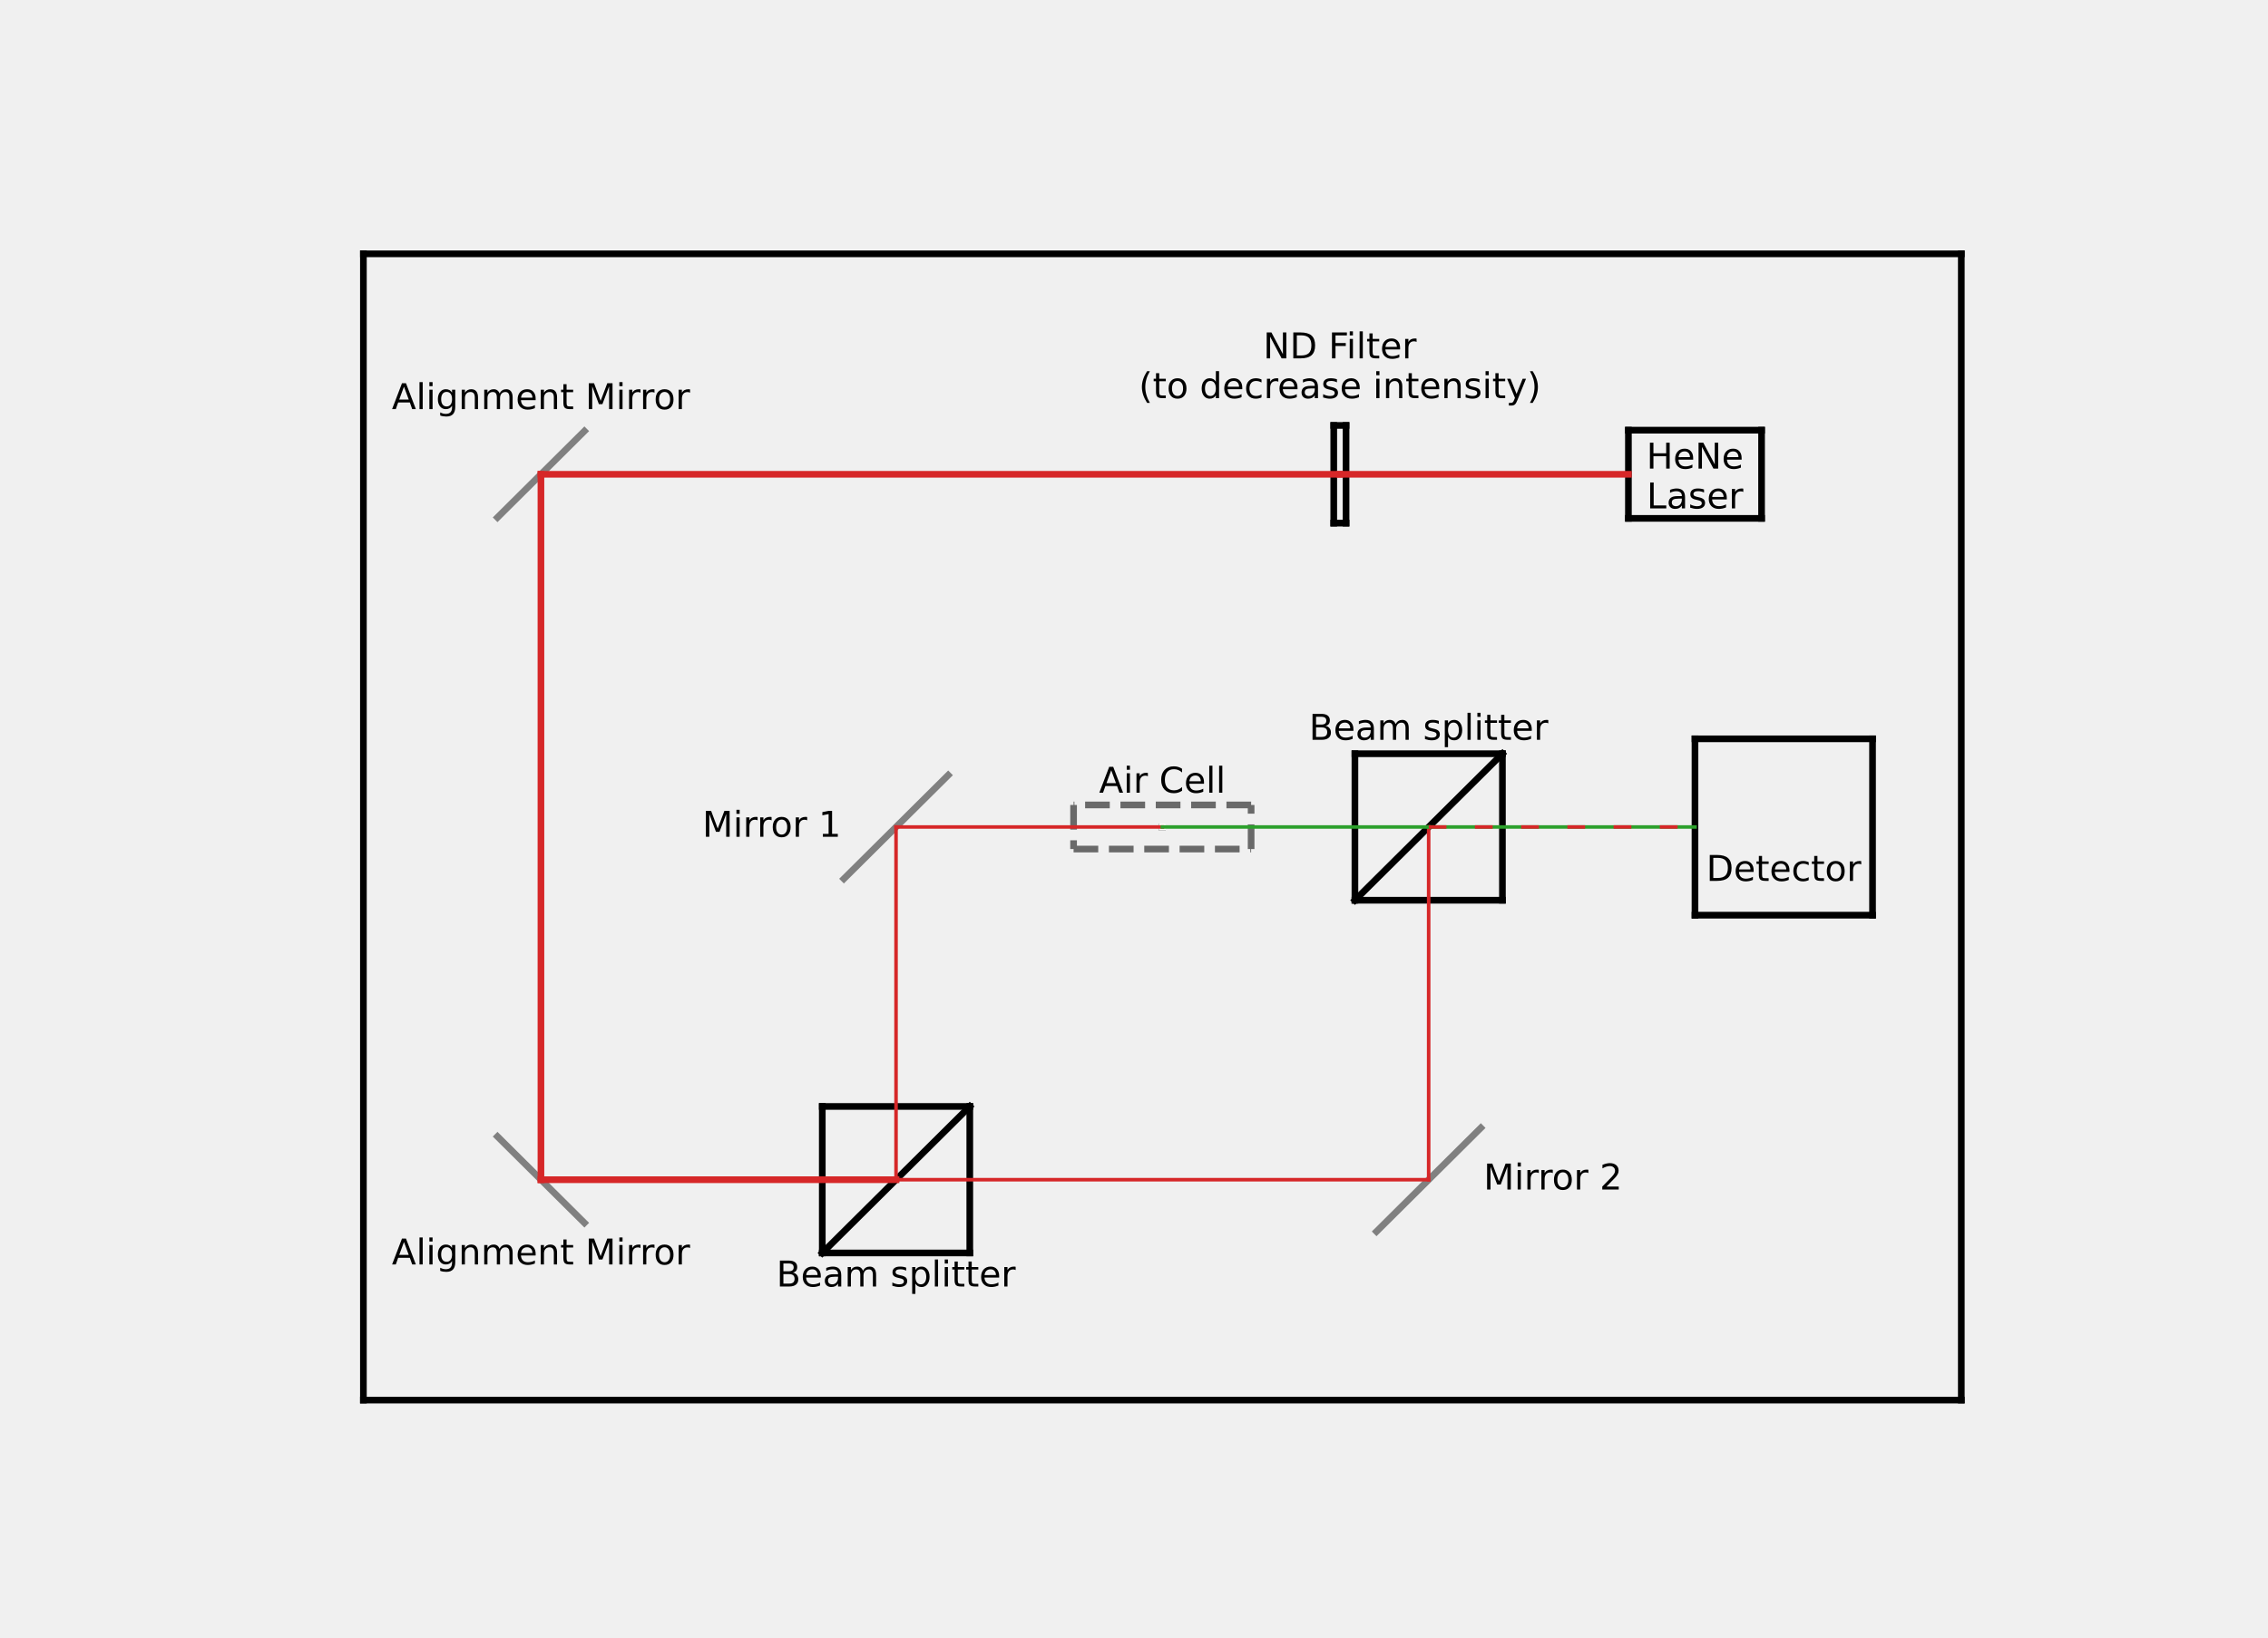
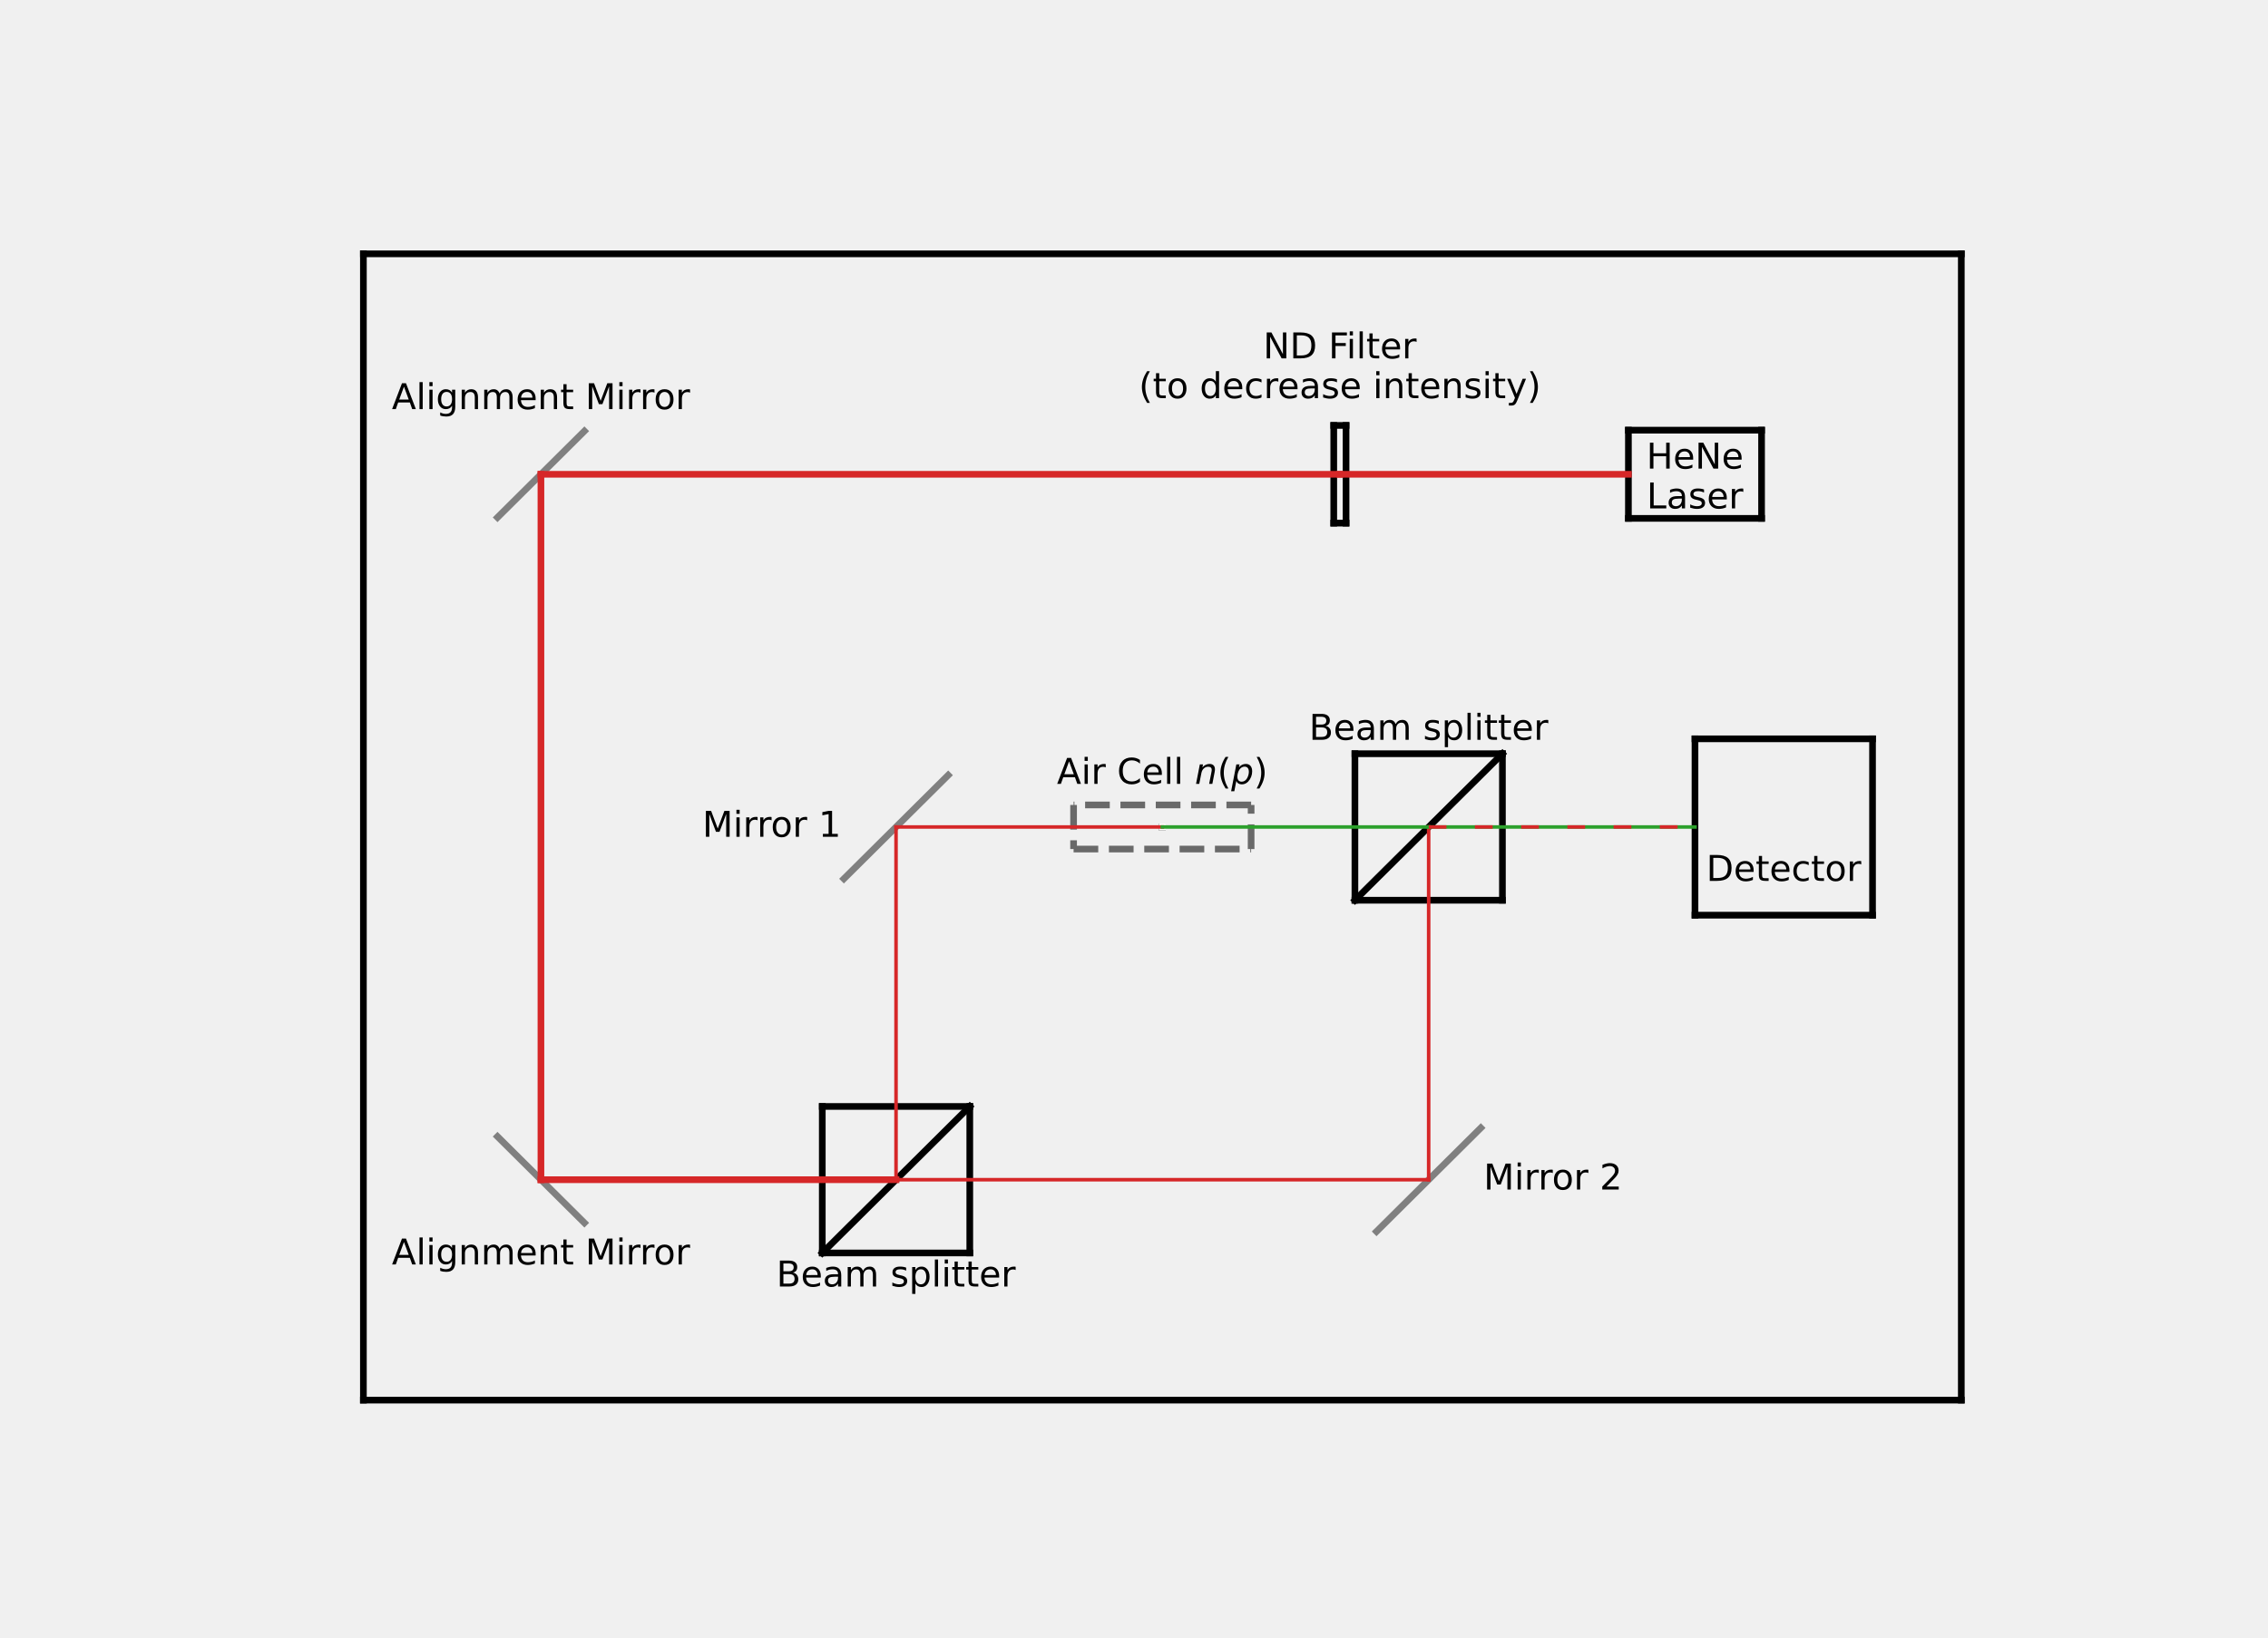
<svg xmlns="http://www.w3.org/2000/svg" xmlns:xlink="http://www.w3.org/1999/xlink" width="510.236pt" height="368.504pt" viewBox="0 0 510.236 368.504" version="1.1">
  <defs>
    <style type="text/css">*{stroke-linejoin: round; stroke-linecap: butt}</style>
  </defs>
  <g id="figure_1">
    <g id="axes_1">
      <g id="line2d_1">
-         <path d="M 81.754 57.118  L 441.238 57.118  " clip-path="url(#paa05b4ebca)" style="fill: none; stroke: #000000; stroke-width: 1.5; stroke-linecap: square" />
+         <path d="M 81.754 57.118  L 441.238 57.118  " clip-path="url(#pe1b89c3750)" style="fill: none; stroke: #000000; stroke-width: 1.5; stroke-linecap: square" />
      </g>
      <g id="line2d_2">
-         <path d="M 81.754 315.071  L 441.238 315.071  " clip-path="url(#paa05b4ebca)" style="fill: none; stroke: #000000; stroke-width: 1.5; stroke-linecap: square" />
+         <path d="M 81.754 315.071  L 441.238 315.071  " clip-path="url(#pe1b89c3750)" style="fill: none; stroke: #000000; stroke-width: 1.5; stroke-linecap: square" />
      </g>
      <g id="line2d_3">
-         <path d="M 441.238 315.071  L 441.238 57.118  " clip-path="url(#paa05b4ebca)" style="fill: none; stroke: #000000; stroke-width: 1.5; stroke-linecap: square" />
+         <path d="M 441.238 315.071  L 441.238 57.118  " clip-path="url(#pe1b89c3750)" style="fill: none; stroke: #000000; stroke-width: 1.5; stroke-linecap: square" />
      </g>
      <g id="line2d_4">
-         <path d="M 81.754 315.071  L 81.754 57.118  " clip-path="url(#paa05b4ebca)" style="fill: none; stroke: #000000; stroke-width: 1.5; stroke-linecap: square" />
+         <path d="M 81.754 315.071  L 81.754 57.118  " clip-path="url(#pe1b89c3750)" style="fill: none; stroke: #000000; stroke-width: 1.5; stroke-linecap: square" />
      </g>
      <g id="line2d_5">
-         <path d="M 366.346 116.646  L 396.303 116.646  " clip-path="url(#paa05b4ebca)" style="fill: none; stroke: #000000; stroke-width: 1.5; stroke-linecap: square" />
+         <path d="M 366.346 116.646  L 396.303 116.646  " clip-path="url(#pe1b89c3750)" style="fill: none; stroke: #000000; stroke-width: 1.5; stroke-linecap: square" />
      </g>
      <g id="line2d_6">
-         <path d="M 396.303 116.646  L 396.303 96.803  " clip-path="url(#paa05b4ebca)" style="fill: none; stroke: #000000; stroke-width: 1.5; stroke-linecap: square" />
+         <path d="M 396.303 116.646  L 396.303 96.803  " clip-path="url(#pe1b89c3750)" style="fill: none; stroke: #000000; stroke-width: 1.5; stroke-linecap: square" />
      </g>
      <g id="line2d_7">
-         <path d="M 396.303 96.803  L 366.346 96.803  " clip-path="url(#paa05b4ebca)" style="fill: none; stroke: #000000; stroke-width: 1.5; stroke-linecap: square" />
+         <path d="M 396.303 96.803  L 366.346 96.803  " clip-path="url(#pe1b89c3750)" style="fill: none; stroke: #000000; stroke-width: 1.5; stroke-linecap: square" />
      </g>
      <g id="line2d_8">
-         <path d="M 366.346 96.803  L 366.346 116.646  " clip-path="url(#paa05b4ebca)" style="fill: none; stroke: #000000; stroke-width: 1.5; stroke-linecap: square" />
+         <path d="M 366.346 96.803  L 366.346 116.646  " clip-path="url(#pe1b89c3750)" style="fill: none; stroke: #000000; stroke-width: 1.5; stroke-linecap: square" />
      </g>
      <g id="line2d_9">
-         <path d="M 302.821 117.714  L 302.821 95.735  " clip-path="url(#paa05b4ebca)" style="fill: none; stroke: #000000; stroke-width: 1.5; stroke-linecap: square" />
+         <path d="M 302.821 117.714  L 302.821 95.735  " clip-path="url(#pe1b89c3750)" style="fill: none; stroke: #000000; stroke-width: 1.5; stroke-linecap: square" />
      </g>
      <g id="line2d_10">
-         <path d="M 300.056 117.714  L 300.056 95.735  " clip-path="url(#paa05b4ebca)" style="fill: none; stroke: #000000; stroke-width: 1.5; stroke-linecap: square" />
+         <path d="M 300.056 117.714  L 300.056 95.735  " clip-path="url(#pe1b89c3750)" style="fill: none; stroke: #000000; stroke-width: 1.5; stroke-linecap: square" />
      </g>
      <g id="line2d_11">
-         <path d="M 302.821 117.714  L 300.056 117.714  " clip-path="url(#paa05b4ebca)" style="fill: none; stroke: #000000; stroke-width: 1.5; stroke-linecap: square" />
+         <path d="M 302.821 117.714  L 300.056 117.714  " clip-path="url(#pe1b89c3750)" style="fill: none; stroke: #000000; stroke-width: 1.5; stroke-linecap: square" />
      </g>
      <g id="line2d_12">
-         <path d="M 302.821 95.735  L 300.056 95.735  " clip-path="url(#paa05b4ebca)" style="fill: none; stroke: #000000; stroke-width: 1.5; stroke-linecap: square" />
+         <path d="M 302.821 95.735  L 300.056 95.735  " clip-path="url(#pe1b89c3750)" style="fill: none; stroke: #000000; stroke-width: 1.5; stroke-linecap: square" />
      </g>
      <g id="line2d_13">
-         <path d="M 111.92 116.438  L 131.473 97.011  " clip-path="url(#paa05b4ebca)" style="fill: none; stroke: #808080; stroke-width: 1.5; stroke-linecap: square" />
+         <path d="M 111.92 116.438  L 131.473 97.011  " clip-path="url(#pe1b89c3750)" style="fill: none; stroke: #808080; stroke-width: 1.5; stroke-linecap: square" />
      </g>
      <g id="line2d_14">
-         <path d="M 111.92 255.751  L 131.473 275.178  " clip-path="url(#paa05b4ebca)" style="fill: none; stroke: #808080; stroke-width: 1.5; stroke-linecap: square" />
+         <path d="M 111.92 255.751  L 131.473 275.178  " clip-path="url(#pe1b89c3750)" style="fill: none; stroke: #808080; stroke-width: 1.5; stroke-linecap: square" />
      </g>
      <g id="line2d_15">
-         <path d="M 184.99 281.949  L 218.174 281.949  " clip-path="url(#paa05b4ebca)" style="fill: none; stroke: #000000; stroke-width: 1.5; stroke-linecap: square" />
+         <path d="M 184.99 281.949  L 218.174 281.949  " clip-path="url(#pe1b89c3750)" style="fill: none; stroke: #000000; stroke-width: 1.5; stroke-linecap: square" />
      </g>
      <g id="line2d_16">
-         <path d="M 184.99 248.98  L 218.174 248.98  " clip-path="url(#paa05b4ebca)" style="fill: none; stroke: #000000; stroke-width: 1.5; stroke-linecap: square" />
+         <path d="M 184.99 248.98  L 218.174 248.98  " clip-path="url(#pe1b89c3750)" style="fill: none; stroke: #000000; stroke-width: 1.5; stroke-linecap: square" />
      </g>
      <g id="line2d_17">
-         <path d="M 184.99 281.949  L 184.99 248.98  " clip-path="url(#paa05b4ebca)" style="fill: none; stroke: #000000; stroke-width: 1.5; stroke-linecap: square" />
+         <path d="M 184.99 281.949  L 184.99 248.98  " clip-path="url(#pe1b89c3750)" style="fill: none; stroke: #000000; stroke-width: 1.5; stroke-linecap: square" />
      </g>
      <g id="line2d_18">
-         <path d="M 218.174 281.949  L 218.174 248.98  " clip-path="url(#paa05b4ebca)" style="fill: none; stroke: #000000; stroke-width: 1.5; stroke-linecap: square" />
+         <path d="M 218.174 281.949  L 218.174 248.98  " clip-path="url(#pe1b89c3750)" style="fill: none; stroke: #000000; stroke-width: 1.5; stroke-linecap: square" />
      </g>
      <g id="line2d_19">
-         <path d="M 184.99 281.949  L 218.174 248.98  " clip-path="url(#paa05b4ebca)" style="fill: none; stroke: #000000; stroke-width: 1.5; stroke-linecap: square" />
+         <path d="M 184.99 281.949  L 218.174 248.98  " clip-path="url(#pe1b89c3750)" style="fill: none; stroke: #000000; stroke-width: 1.5; stroke-linecap: square" />
      </g>
      <g id="line2d_20">
-         <path d="M 189.85 197.751  L 213.314 174.438  " clip-path="url(#paa05b4ebca)" style="fill: none; stroke: #808080; stroke-width: 1.5; stroke-linecap: square" />
+         <path d="M 189.85 197.751  L 213.314 174.438  " clip-path="url(#pe1b89c3750)" style="fill: none; stroke: #808080; stroke-width: 1.5; stroke-linecap: square" />
      </g>
      <g id="line2d_21">
-         <path d="M 309.678 277.121  L 333.142 253.808  " clip-path="url(#paa05b4ebca)" style="fill: none; stroke: #808080; stroke-width: 1.5; stroke-linecap: square" />
+         <path d="M 309.678 277.121  L 333.142 253.808  " clip-path="url(#pe1b89c3750)" style="fill: none; stroke: #808080; stroke-width: 1.5; stroke-linecap: square" />
      </g>
      <g id="line2d_22">
-         <path d="M 304.819 202.579  L 338.002 202.579  " clip-path="url(#paa05b4ebca)" style="fill: none; stroke: #000000; stroke-width: 1.5; stroke-linecap: square" />
+         <path d="M 304.819 202.579  L 338.002 202.579  " clip-path="url(#pe1b89c3750)" style="fill: none; stroke: #000000; stroke-width: 1.5; stroke-linecap: square" />
      </g>
      <g id="line2d_23">
-         <path d="M 304.819 169.61  L 338.002 169.61  " clip-path="url(#paa05b4ebca)" style="fill: none; stroke: #000000; stroke-width: 1.5; stroke-linecap: square" />
+         <path d="M 304.819 169.61  L 338.002 169.61  " clip-path="url(#pe1b89c3750)" style="fill: none; stroke: #000000; stroke-width: 1.5; stroke-linecap: square" />
      </g>
      <g id="line2d_24">
-         <path d="M 304.819 202.579  L 304.819 169.61  " clip-path="url(#paa05b4ebca)" style="fill: none; stroke: #000000; stroke-width: 1.5; stroke-linecap: square" />
+         <path d="M 304.819 202.579  L 304.819 169.61  " clip-path="url(#pe1b89c3750)" style="fill: none; stroke: #000000; stroke-width: 1.5; stroke-linecap: square" />
      </g>
      <g id="line2d_25">
-         <path d="M 338.002 202.579  L 338.002 169.61  " clip-path="url(#paa05b4ebca)" style="fill: none; stroke: #000000; stroke-width: 1.5; stroke-linecap: square" />
+         <path d="M 338.002 202.579  L 338.002 169.61  " clip-path="url(#pe1b89c3750)" style="fill: none; stroke: #000000; stroke-width: 1.5; stroke-linecap: square" />
      </g>
      <g id="line2d_26">
-         <path d="M 304.819 202.579  L 338.002 169.61  " clip-path="url(#paa05b4ebca)" style="fill: none; stroke: #000000; stroke-width: 1.5; stroke-linecap: square" />
+         <path d="M 304.819 202.579  L 338.002 169.61  " clip-path="url(#pe1b89c3750)" style="fill: none; stroke: #000000; stroke-width: 1.5; stroke-linecap: square" />
      </g>
      <g id="line2d_27">
-         <path d="M 281.467 191.055  L 281.467 181.134  " clip-path="url(#paa05b4ebca)" style="fill: none; stroke-dasharray: 5.55,2.4; stroke-dashoffset: 0; stroke: #696969; stroke-width: 1.5" />
+         <path d="M 281.467 191.055  L 281.467 181.134  " clip-path="url(#pe1b89c3750)" style="fill: none; stroke-dasharray: 5.55,2.4; stroke-dashoffset: 0; stroke: #696969; stroke-width: 1.5" />
      </g>
      <g id="line2d_28">
-         <path d="M 281.467 181.134  L 241.525 181.134  " clip-path="url(#paa05b4ebca)" style="fill: none; stroke-dasharray: 5.55,2.4; stroke-dashoffset: 0; stroke: #696969; stroke-width: 1.5" />
+         <path d="M 281.467 181.134  L 241.525 181.134  " clip-path="url(#pe1b89c3750)" style="fill: none; stroke-dasharray: 5.55,2.4; stroke-dashoffset: 0; stroke: #696969; stroke-width: 1.5" />
      </g>
      <g id="line2d_29">
-         <path d="M 241.525 181.134  L 241.525 191.055  " clip-path="url(#paa05b4ebca)" style="fill: none; stroke-dasharray: 5.55,2.4; stroke-dashoffset: 0; stroke: #696969; stroke-width: 1.5" />
+         <path d="M 241.525 181.134  L 241.525 191.055  " clip-path="url(#pe1b89c3750)" style="fill: none; stroke-dasharray: 5.55,2.4; stroke-dashoffset: 0; stroke: #696969; stroke-width: 1.5" />
      </g>
      <g id="line2d_30">
-         <path d="M 241.525 191.055  L 281.467 191.055  " clip-path="url(#paa05b4ebca)" style="fill: none; stroke-dasharray: 5.55,2.4; stroke-dashoffset: 0; stroke: #696969; stroke-width: 1.5" />
+         <path d="M 241.525 191.055  L 281.467 191.055  " clip-path="url(#pe1b89c3750)" style="fill: none; stroke-dasharray: 5.55,2.4; stroke-dashoffset: 0; stroke: #696969; stroke-width: 1.5" />
      </g>
      <g id="line2d_31">
-         <path d="M 261.496 186.094  L 261.496 186.094  " clip-path="url(#paa05b4ebca)" style="fill: none; stroke: #000000; stroke-width: 1.5; stroke-linecap: square" />
+         <path d="M 261.496 186.094  L 261.496 186.094  " clip-path="url(#pe1b89c3750)" style="fill: none; stroke: #000000; stroke-width: 1.5; stroke-linecap: square" />
      </g>
      <g id="line2d_32">
-         <path d="M 261.496 186.094  L 261.496 186.094  " clip-path="url(#paa05b4ebca)" style="fill: none; stroke: #000000; stroke-width: 1.5; stroke-linecap: square" />
+         <path d="M 261.496 186.094  L 261.496 186.094  " clip-path="url(#pe1b89c3750)" style="fill: none; stroke: #000000; stroke-width: 1.5; stroke-linecap: square" />
      </g>
      <g id="line2d_33">
-         <path d="M 261.496 186.094  L 261.496 186.094  " clip-path="url(#paa05b4ebca)" style="fill: none; stroke: #ffffff; stroke-width: 1.5; stroke-linecap: square" />
+         <path d="M 261.496 186.094  L 261.496 186.094  " clip-path="url(#pe1b89c3750)" style="fill: none; stroke: #ffffff; stroke-width: 1.5; stroke-linecap: square" />
      </g>
      <g id="line2d_34">
-         <path d="M 261.496 186.094  L 261.496 186.094  " clip-path="url(#paa05b4ebca)" style="fill: none; stroke: #ffffff; stroke-width: 1.5; stroke-linecap: square" />
+         <path d="M 261.496 186.094  L 261.496 186.094  " clip-path="url(#pe1b89c3750)" style="fill: none; stroke: #ffffff; stroke-width: 1.5; stroke-linecap: square" />
      </g>
      <g id="line2d_35">
-         <path d="M 381.324 205.937  L 421.267 205.937  " clip-path="url(#paa05b4ebca)" style="fill: none; stroke: #000000; stroke-width: 1.5; stroke-linecap: square" />
+         <path d="M 381.324 205.937  L 421.267 205.937  " clip-path="url(#pe1b89c3750)" style="fill: none; stroke: #000000; stroke-width: 1.5; stroke-linecap: square" />
      </g>
      <g id="line2d_36">
-         <path d="M 421.267 205.937  L 421.267 166.252  " clip-path="url(#paa05b4ebca)" style="fill: none; stroke: #000000; stroke-width: 1.5; stroke-linecap: square" />
+         <path d="M 421.267 205.937  L 421.267 166.252  " clip-path="url(#pe1b89c3750)" style="fill: none; stroke: #000000; stroke-width: 1.5; stroke-linecap: square" />
      </g>
      <g id="line2d_37">
-         <path d="M 421.267 166.252  L 381.324 166.252  " clip-path="url(#paa05b4ebca)" style="fill: none; stroke: #000000; stroke-width: 1.5; stroke-linecap: square" />
+         <path d="M 421.267 166.252  L 381.324 166.252  " clip-path="url(#pe1b89c3750)" style="fill: none; stroke: #000000; stroke-width: 1.5; stroke-linecap: square" />
      </g>
      <g id="line2d_38">
-         <path d="M 381.324 166.252  L 381.324 205.937  " clip-path="url(#paa05b4ebca)" style="fill: none; stroke: #000000; stroke-width: 1.5; stroke-linecap: square" />
+         <path d="M 381.324 166.252  L 381.324 205.937  " clip-path="url(#pe1b89c3750)" style="fill: none; stroke: #000000; stroke-width: 1.5; stroke-linecap: square" />
      </g>
      <g id="line2d_39">
-         <path d="M 366.346 106.724  L 301.439 106.724  " clip-path="url(#paa05b4ebca)" style="fill: none; stroke: #d62728; stroke-width: 1.5; stroke-linecap: square" />
+         <path d="M 366.346 106.724  L 301.439 106.724  " clip-path="url(#pe1b89c3750)" style="fill: none; stroke: #d62728; stroke-width: 1.5; stroke-linecap: square" />
      </g>
      <g id="line2d_40">
-         <path d="M 301.439 106.724  L 121.696 106.724  " clip-path="url(#paa05b4ebca)" style="fill: none; stroke: #d62728; stroke-width: 1.5; stroke-linecap: square" />
+         <path d="M 301.439 106.724  L 121.696 106.724  " clip-path="url(#pe1b89c3750)" style="fill: none; stroke: #d62728; stroke-width: 1.5; stroke-linecap: square" />
      </g>
      <g id="line2d_41">
-         <path d="M 121.696 106.724  L 121.696 265.465  " clip-path="url(#paa05b4ebca)" style="fill: none; stroke: #d62728; stroke-width: 1.5; stroke-linecap: square" />
+         <path d="M 121.696 106.724  L 121.696 265.465  " clip-path="url(#pe1b89c3750)" style="fill: none; stroke: #d62728; stroke-width: 1.5; stroke-linecap: square" />
      </g>
      <g id="line2d_42">
-         <path d="M 121.696 265.465  L 201.582 265.465  " clip-path="url(#paa05b4ebca)" style="fill: none; stroke: #d62728; stroke-width: 1.5; stroke-linecap: square" />
+         <path d="M 121.696 265.465  L 201.582 265.465  " clip-path="url(#pe1b89c3750)" style="fill: none; stroke: #d62728; stroke-width: 1.5; stroke-linecap: square" />
      </g>
      <g id="line2d_43">
-         <path d="M 201.582 265.465  L 201.582 186.094  " clip-path="url(#paa05b4ebca)" style="fill: none; stroke: #d62728; stroke-width: 0.8; stroke-linecap: square" />
+         <path d="M 201.582 265.465  L 201.582 186.094  " clip-path="url(#pe1b89c3750)" style="fill: none; stroke: #d62728; stroke-width: 0.8; stroke-linecap: square" />
      </g>
      <g id="line2d_44">
-         <path d="M 201.582 186.094  L 261.496 186.094  " clip-path="url(#paa05b4ebca)" style="fill: none; stroke: #d62728; stroke-width: 0.8; stroke-linecap: square" />
+         <path d="M 201.582 186.094  L 261.496 186.094  " clip-path="url(#pe1b89c3750)" style="fill: none; stroke: #d62728; stroke-width: 0.8; stroke-linecap: square" />
      </g>
      <g id="line2d_45">
-         <path d="M 201.582 265.465  L 321.41 265.465  " clip-path="url(#paa05b4ebca)" style="fill: none; stroke: #d62728; stroke-width: 0.8; stroke-linecap: square" />
+         <path d="M 201.582 265.465  L 321.41 265.465  " clip-path="url(#pe1b89c3750)" style="fill: none; stroke: #d62728; stroke-width: 0.8; stroke-linecap: square" />
      </g>
      <g id="line2d_46">
-         <path d="M 321.41 265.465  L 321.41 186.094  " clip-path="url(#paa05b4ebca)" style="fill: none; stroke: #d62728; stroke-width: 0.8; stroke-linecap: square" />
+         <path d="M 321.41 265.465  L 321.41 186.094  " clip-path="url(#pe1b89c3750)" style="fill: none; stroke: #d62728; stroke-width: 0.8; stroke-linecap: square" />
      </g>
      <g id="line2d_47">
-         <path d="M 261.496 186.094  L 321.41 186.094  " clip-path="url(#paa05b4ebca)" style="fill: none; stroke: #2ca02c; stroke-width: 0.8; stroke-linecap: square" />
+         <path d="M 261.496 186.094  L 321.41 186.094  " clip-path="url(#pe1b89c3750)" style="fill: none; stroke: #2ca02c; stroke-width: 0.8; stroke-linecap: square" />
      </g>
      <g id="line2d_48">
-         <path d="M 321.41 186.094  L 381.324 186.094  " clip-path="url(#paa05b4ebca)" style="fill: none; stroke: #2ca02c; stroke-width: 0.8; stroke-linecap: square" />
+         <path d="M 321.41 186.094  L 381.324 186.094  " clip-path="url(#pe1b89c3750)" style="fill: none; stroke: #2ca02c; stroke-width: 0.8; stroke-linecap: square" />
      </g>
      <g id="line2d_49">
-         <path d="M 321.41 186.094  L 381.324 186.094  " clip-path="url(#paa05b4ebca)" style="fill: none; stroke-dasharray: 4,6.4; stroke-dashoffset: 0; stroke: #d62728; stroke-width: 0.8" />
+         <path d="M 321.41 186.094  L 381.324 186.094  " clip-path="url(#pe1b89c3750)" style="fill: none; stroke-dasharray: 4,6.4; stroke-dashoffset: 0; stroke: #d62728; stroke-width: 0.8" />
      </g>
      <g id="text_1">
        <g transform="translate(370.4011 105.4449) scale(0.08 -0.08)">
          <defs>
            <path id="DejaVuSans-48" d="M 628 4666  L 1259 4666  L 1259 2753  L 3553 2753  L 3553 4666  L 4184 4666  L 4184 0  L 3553 0  L 3553 2222  L 1259 2222  L 1259 0  L 628 0  L 628 4666  z " transform="scale(0.015625)" />
            <path id="DejaVuSans-65" d="M 3597 1894  L 3597 1613  L 953 1613  Q 991 1019 1311 708  Q 1631 397 2203 397  Q 2534 397 2845 478  Q 3156 559 3463 722  L 3463 178  Q 3153 47 2828 -22  Q 2503 -91 2169 -91  Q 1331 -91 842 396  Q 353 884 353 1716  Q 353 2575 817 3079  Q 1281 3584 2069 3584  Q 2775 3584 3186 3129  Q 3597 2675 3597 1894  z M 3022 2063  Q 3016 2534 2758 2815  Q 2500 3097 2075 3097  Q 1594 3097 1305 2825  Q 1016 2553 972 2059  L 3022 2063  z " transform="scale(0.015625)" />
            <path id="DejaVuSans-4e" d="M 628 4666  L 1478 4666  L 3547 763  L 3547 4666  L 4159 4666  L 4159 0  L 3309 0  L 1241 3903  L 1241 0  L 628 0  L 628 4666  z " transform="scale(0.015625)" />
          </defs>
          <use xlink:href="#DejaVuSans-48" />
          <use xlink:href="#DejaVuSans-65" x="75.195" />
          <use xlink:href="#DejaVuSans-4e" x="136.719" />
          <use xlink:href="#DejaVuSans-65" x="211.523" />
        </g>
        <g transform="translate(370.4549 114.4032) scale(0.08 -0.08)">
          <defs>
            <path id="DejaVuSans-4c" d="M 628 4666  L 1259 4666  L 1259 531  L 3531 531  L 3531 0  L 628 0  L 628 4666  z " transform="scale(0.015625)" />
            <path id="DejaVuSans-61" d="M 2194 1759  Q 1497 1759 1228 1600  Q 959 1441 959 1056  Q 959 750 1161 570  Q 1363 391 1709 391  Q 2188 391 2477 730  Q 2766 1069 2766 1631  L 2766 1759  L 2194 1759  z M 3341 1997  L 3341 0  L 2766 0  L 2766 531  Q 2569 213 2275 61  Q 1981 -91 1556 -91  Q 1019 -91 701 211  Q 384 513 384 1019  Q 384 1609 779 1909  Q 1175 2209 1959 2209  L 2766 2209  L 2766 2266  Q 2766 2663 2505 2880  Q 2244 3097 1772 3097  Q 1472 3097 1187 3025  Q 903 2953 641 2809  L 641 3341  Q 956 3463 1253 3523  Q 1550 3584 1831 3584  Q 2591 3584 2966 3190  Q 3341 2797 3341 1997  z " transform="scale(0.015625)" />
            <path id="DejaVuSans-73" d="M 2834 3397  L 2834 2853  Q 2591 2978 2328 3040  Q 2066 3103 1784 3103  Q 1356 3103 1142 2972  Q 928 2841 928 2578  Q 928 2378 1081 2264  Q 1234 2150 1697 2047  L 1894 2003  Q 2506 1872 2764 1633  Q 3022 1394 3022 966  Q 3022 478 2636 193  Q 2250 -91 1575 -91  Q 1294 -91 989 -36  Q 684 19 347 128  L 347 722  Q 666 556 975 473  Q 1284 391 1588 391  Q 1994 391 2212 530  Q 2431 669 2431 922  Q 2431 1156 2273 1281  Q 2116 1406 1581 1522  L 1381 1569  Q 847 1681 609 1914  Q 372 2147 372 2553  Q 372 3047 722 3315  Q 1072 3584 1716 3584  Q 2034 3584 2315 3537  Q 2597 3491 2834 3397  z " transform="scale(0.015625)" />
            <path id="DejaVuSans-72" d="M 2631 2963  Q 2534 3019 2420 3045  Q 2306 3072 2169 3072  Q 1681 3072 1420 2755  Q 1159 2438 1159 1844  L 1159 0  L 581 0  L 581 3500  L 1159 3500  L 1159 2956  Q 1341 3275 1631 3429  Q 1922 3584 2338 3584  Q 2397 3584 2469 3576  Q 2541 3569 2628 3553  L 2631 2963  z " transform="scale(0.015625)" />
          </defs>
          <use xlink:href="#DejaVuSans-4c" />
          <use xlink:href="#DejaVuSans-61" x="55.713" />
          <use xlink:href="#DejaVuSans-73" x="116.992" />
          <use xlink:href="#DejaVuSans-65" x="169.092" />
          <use xlink:href="#DejaVuSans-72" x="230.615" />
        </g>
      </g>
      <g id="text_2">
        <g transform="translate(284.1882 80.64176) scale(0.08 -0.08)">
          <defs>
            <path id="DejaVuSans-44" d="M 1259 4147  L 1259 519  L 2022 519  Q 2988 519 3436 956  Q 3884 1394 3884 2338  Q 3884 3275 3436 3711  Q 2988 4147 2022 4147  L 1259 4147  z M 628 4666  L 1925 4666  Q 3281 4666 3915 4102  Q 4550 3538 4550 2338  Q 4550 1131 3912 565  Q 3275 0 1925 0  L 628 0  L 628 4666  z " transform="scale(0.015625)" />
            <path id="DejaVuSans-20" transform="scale(0.015625)" />
            <path id="DejaVuSans-46" d="M 628 4666  L 3309 4666  L 3309 4134  L 1259 4134  L 1259 2759  L 3109 2759  L 3109 2228  L 1259 2228  L 1259 0  L 628 0  L 628 4666  z " transform="scale(0.015625)" />
            <path id="DejaVuSans-69" d="M 603 3500  L 1178 3500  L 1178 0  L 603 0  L 603 3500  z M 603 4863  L 1178 4863  L 1178 4134  L 603 4134  L 603 4863  z " transform="scale(0.015625)" />
            <path id="DejaVuSans-6c" d="M 603 4863  L 1178 4863  L 1178 0  L 603 0  L 603 4863  z " transform="scale(0.015625)" />
            <path id="DejaVuSans-74" d="M 1172 4494  L 1172 3500  L 2356 3500  L 2356 3053  L 1172 3053  L 1172 1153  Q 1172 725 1289 603  Q 1406 481 1766 481  L 2356 481  L 2356 0  L 1766 0  Q 1100 0 847 248  Q 594 497 594 1153  L 594 3053  L 172 3053  L 172 3500  L 594 3500  L 594 4494  L 1172 4494  z " transform="scale(0.015625)" />
          </defs>
          <use xlink:href="#DejaVuSans-4e" />
          <use xlink:href="#DejaVuSans-44" x="74.805" />
          <use xlink:href="#DejaVuSans-20" x="151.807" />
          <use xlink:href="#DejaVuSans-46" x="183.594" />
          <use xlink:href="#DejaVuSans-69" x="233.863" />
          <use xlink:href="#DejaVuSans-6c" x="261.646" />
          <use xlink:href="#DejaVuSans-74" x="289.43" />
          <use xlink:href="#DejaVuSans-65" x="328.639" />
          <use xlink:href="#DejaVuSans-72" x="390.162" />
        </g>
        <g transform="translate(256.2063 89.60001) scale(0.08 -0.08)">
          <defs>
            <path id="DejaVuSans-28" d="M 1984 4856  Q 1566 4138 1362 3434  Q 1159 2731 1159 2009  Q 1159 1288 1364 580  Q 1569 -128 1984 -844  L 1484 -844  Q 1016 -109 783 600  Q 550 1309 550 2009  Q 550 2706 781 3412  Q 1013 4119 1484 4856  L 1984 4856  z " transform="scale(0.015625)" />
            <path id="DejaVuSans-6f" d="M 1959 3097  Q 1497 3097 1228 2736  Q 959 2375 959 1747  Q 959 1119 1226 758  Q 1494 397 1959 397  Q 2419 397 2687 759  Q 2956 1122 2956 1747  Q 2956 2369 2687 2733  Q 2419 3097 1959 3097  z M 1959 3584  Q 2709 3584 3137 3096  Q 3566 2609 3566 1747  Q 3566 888 3137 398  Q 2709 -91 1959 -91  Q 1206 -91 779 398  Q 353 888 353 1747  Q 353 2609 779 3096  Q 1206 3584 1959 3584  z " transform="scale(0.015625)" />
            <path id="DejaVuSans-64" d="M 2906 2969  L 2906 4863  L 3481 4863  L 3481 0  L 2906 0  L 2906 525  Q 2725 213 2448 61  Q 2172 -91 1784 -91  Q 1150 -91 751 415  Q 353 922 353 1747  Q 353 2572 751 3078  Q 1150 3584 1784 3584  Q 2172 3584 2448 3432  Q 2725 3281 2906 2969  z M 947 1747  Q 947 1113 1208 752  Q 1469 391 1925 391  Q 2381 391 2643 752  Q 2906 1113 2906 1747  Q 2906 2381 2643 2742  Q 2381 3103 1925 3103  Q 1469 3103 1208 2742  Q 947 2381 947 1747  z " transform="scale(0.015625)" />
            <path id="DejaVuSans-63" d="M 3122 3366  L 3122 2828  Q 2878 2963 2633 3030  Q 2388 3097 2138 3097  Q 1578 3097 1268 2742  Q 959 2388 959 1747  Q 959 1106 1268 751  Q 1578 397 2138 397  Q 2388 397 2633 464  Q 2878 531 3122 666  L 3122 134  Q 2881 22 2623 -34  Q 2366 -91 2075 -91  Q 1284 -91 818 406  Q 353 903 353 1747  Q 353 2603 823 3093  Q 1294 3584 2113 3584  Q 2378 3584 2631 3529  Q 2884 3475 3122 3366  z " transform="scale(0.015625)" />
            <path id="DejaVuSans-6e" d="M 3513 2113  L 3513 0  L 2938 0  L 2938 2094  Q 2938 2591 2744 2837  Q 2550 3084 2163 3084  Q 1697 3084 1428 2787  Q 1159 2491 1159 1978  L 1159 0  L 581 0  L 581 3500  L 1159 3500  L 1159 2956  Q 1366 3272 1645 3428  Q 1925 3584 2291 3584  Q 2894 3584 3203 3211  Q 3513 2838 3513 2113  z " transform="scale(0.015625)" />
            <path id="DejaVuSans-79" d="M 2059 -325  Q 1816 -950 1584 -1140  Q 1353 -1331 966 -1331  L 506 -1331  L 506 -850  L 844 -850  Q 1081 -850 1212 -737  Q 1344 -625 1503 -206  L 1606 56  L 191 3500  L 800 3500  L 1894 763  L 2988 3500  L 3597 3500  L 2059 -325  z " transform="scale(0.015625)" />
            <path id="DejaVuSans-29" d="M 513 4856  L 1013 4856  Q 1481 4119 1714 3412  Q 1947 2706 1947 2009  Q 1947 1309 1714 600  Q 1481 -109 1013 -844  L 513 -844  Q 928 -128 1133 580  Q 1338 1288 1338 2009  Q 1338 2731 1133 3434  Q 928 4138 513 4856  z " transform="scale(0.015625)" />
          </defs>
          <use xlink:href="#DejaVuSans-28" />
          <use xlink:href="#DejaVuSans-74" x="39.014" />
          <use xlink:href="#DejaVuSans-6f" x="78.223" />
          <use xlink:href="#DejaVuSans-20" x="139.404" />
          <use xlink:href="#DejaVuSans-64" x="171.191" />
          <use xlink:href="#DejaVuSans-65" x="234.668" />
          <use xlink:href="#DejaVuSans-63" x="296.191" />
          <use xlink:href="#DejaVuSans-72" x="351.172" />
          <use xlink:href="#DejaVuSans-65" x="390.035" />
          <use xlink:href="#DejaVuSans-61" x="451.559" />
          <use xlink:href="#DejaVuSans-73" x="512.838" />
          <use xlink:href="#DejaVuSans-65" x="564.938" />
          <use xlink:href="#DejaVuSans-20" x="626.461" />
          <use xlink:href="#DejaVuSans-69" x="658.248" />
          <use xlink:href="#DejaVuSans-6e" x="686.031" />
          <use xlink:href="#DejaVuSans-74" x="749.41" />
          <use xlink:href="#DejaVuSans-65" x="788.619" />
          <use xlink:href="#DejaVuSans-6e" x="850.143" />
          <use xlink:href="#DejaVuSans-73" x="913.521" />
          <use xlink:href="#DejaVuSans-69" x="965.621" />
          <use xlink:href="#DejaVuSans-74" x="993.404" />
          <use xlink:href="#DejaVuSans-79" x="1032.613" />
          <use xlink:href="#DejaVuSans-29" x="1091.793" />
        </g>
      </g>
      <g id="text_3">
        <g transform="translate(88.14837 92.06577) scale(0.08 -0.08)">
          <defs>
            <path id="DejaVuSans-41" d="M 2188 4044  L 1331 1722  L 3047 1722  L 2188 4044  z M 1831 4666  L 2547 4666  L 4325 0  L 3669 0  L 3244 1197  L 1141 1197  L 716 0  L 50 0  L 1831 4666  z " transform="scale(0.015625)" />
            <path id="DejaVuSans-67" d="M 2906 1791  Q 2906 2416 2648 2759  Q 2391 3103 1925 3103  Q 1463 3103 1205 2759  Q 947 2416 947 1791  Q 947 1169 1205 825  Q 1463 481 1925 481  Q 2391 481 2648 825  Q 2906 1169 2906 1791  z M 3481 434  Q 3481 -459 3084 -895  Q 2688 -1331 1869 -1331  Q 1566 -1331 1297 -1286  Q 1028 -1241 775 -1147  L 775 -588  Q 1028 -725 1275 -790  Q 1522 -856 1778 -856  Q 2344 -856 2625 -561  Q 2906 -266 2906 331  L 2906 616  Q 2728 306 2450 153  Q 2172 0 1784 0  Q 1141 0 747 490  Q 353 981 353 1791  Q 353 2603 747 3093  Q 1141 3584 1784 3584  Q 2172 3584 2450 3431  Q 2728 3278 2906 2969  L 2906 3500  L 3481 3500  L 3481 434  z " transform="scale(0.015625)" />
            <path id="DejaVuSans-6d" d="M 3328 2828  Q 3544 3216 3844 3400  Q 4144 3584 4550 3584  Q 5097 3584 5394 3201  Q 5691 2819 5691 2113  L 5691 0  L 5113 0  L 5113 2094  Q 5113 2597 4934 2840  Q 4756 3084 4391 3084  Q 3944 3084 3684 2787  Q 3425 2491 3425 1978  L 3425 0  L 2847 0  L 2847 2094  Q 2847 2600 2669 2842  Q 2491 3084 2119 3084  Q 1678 3084 1418 2786  Q 1159 2488 1159 1978  L 1159 0  L 581 0  L 581 3500  L 1159 3500  L 1159 2956  Q 1356 3278 1631 3431  Q 1906 3584 2284 3584  Q 2666 3584 2933 3390  Q 3200 3197 3328 2828  z " transform="scale(0.015625)" />
            <path id="DejaVuSans-4d" d="M 628 4666  L 1569 4666  L 2759 1491  L 3956 4666  L 4897 4666  L 4897 0  L 4281 0  L 4281 4097  L 3078 897  L 2444 897  L 1241 4097  L 1241 0  L 628 0  L 628 4666  z " transform="scale(0.015625)" />
          </defs>
          <use xlink:href="#DejaVuSans-41" />
          <use xlink:href="#DejaVuSans-6c" x="68.408" />
          <use xlink:href="#DejaVuSans-69" x="96.191" />
          <use xlink:href="#DejaVuSans-67" x="123.975" />
          <use xlink:href="#DejaVuSans-6e" x="187.451" />
          <use xlink:href="#DejaVuSans-6d" x="250.83" />
          <use xlink:href="#DejaVuSans-65" x="348.242" />
          <use xlink:href="#DejaVuSans-6e" x="409.766" />
          <use xlink:href="#DejaVuSans-74" x="473.145" />
          <use xlink:href="#DejaVuSans-20" x="512.354" />
          <use xlink:href="#DejaVuSans-4d" x="544.141" />
          <use xlink:href="#DejaVuSans-69" x="630.42" />
          <use xlink:href="#DejaVuSans-72" x="658.203" />
          <use xlink:href="#DejaVuSans-72" x="697.566" />
          <use xlink:href="#DejaVuSans-6f" x="736.43" />
          <use xlink:href="#DejaVuSans-72" x="797.611" />
        </g>
      </g>
      <g id="text_4">
        <g transform="translate(88.14837 284.5382) scale(0.08 -0.08)">
          <use xlink:href="#DejaVuSans-41" />
          <use xlink:href="#DejaVuSans-6c" x="68.408" />
          <use xlink:href="#DejaVuSans-69" x="96.191" />
          <use xlink:href="#DejaVuSans-67" x="123.975" />
          <use xlink:href="#DejaVuSans-6e" x="187.451" />
          <use xlink:href="#DejaVuSans-6d" x="250.83" />
          <use xlink:href="#DejaVuSans-65" x="348.242" />
          <use xlink:href="#DejaVuSans-6e" x="409.766" />
          <use xlink:href="#DejaVuSans-74" x="473.145" />
          <use xlink:href="#DejaVuSans-20" x="512.354" />
          <use xlink:href="#DejaVuSans-4d" x="544.141" />
          <use xlink:href="#DejaVuSans-69" x="630.42" />
          <use xlink:href="#DejaVuSans-72" x="658.203" />
          <use xlink:href="#DejaVuSans-72" x="697.566" />
          <use xlink:href="#DejaVuSans-6f" x="736.43" />
          <use xlink:href="#DejaVuSans-72" x="797.611" />
        </g>
      </g>
      <g id="text_5">
        <g transform="translate(174.6701 289.4988) scale(0.08 -0.08)">
          <defs>
            <path id="DejaVuSans-42" d="M 1259 2228  L 1259 519  L 2272 519  Q 2781 519 3026 730  Q 3272 941 3272 1375  Q 3272 1813 3026 2020  Q 2781 2228 2272 2228  L 1259 2228  z M 1259 4147  L 1259 2741  L 2194 2741  Q 2656 2741 2882 2914  Q 3109 3088 3109 3444  Q 3109 3797 2882 3972  Q 2656 4147 2194 4147  L 1259 4147  z M 628 4666  L 2241 4666  Q 2963 4666 3353 4366  Q 3744 4066 3744 3513  Q 3744 3084 3544 2831  Q 3344 2578 2956 2516  Q 3422 2416 3680 2098  Q 3938 1781 3938 1306  Q 3938 681 3513 340  Q 3088 0 2303 0  L 628 0  L 628 4666  z " transform="scale(0.015625)" />
            <path id="DejaVuSans-70" d="M 1159 525  L 1159 -1331  L 581 -1331  L 581 3500  L 1159 3500  L 1159 2969  Q 1341 3281 1617 3432  Q 1894 3584 2278 3584  Q 2916 3584 3314 3078  Q 3713 2572 3713 1747  Q 3713 922 3314 415  Q 2916 -91 2278 -91  Q 1894 -91 1617 61  Q 1341 213 1159 525  z M 3116 1747  Q 3116 2381 2855 2742  Q 2594 3103 2138 3103  Q 1681 3103 1420 2742  Q 1159 2381 1159 1747  Q 1159 1113 1420 752  Q 1681 391 2138 391  Q 2594 391 2855 752  Q 3116 1113 3116 1747  z " transform="scale(0.015625)" />
          </defs>
          <use xlink:href="#DejaVuSans-42" />
          <use xlink:href="#DejaVuSans-65" x="68.604" />
          <use xlink:href="#DejaVuSans-61" x="130.127" />
          <use xlink:href="#DejaVuSans-6d" x="191.406" />
          <use xlink:href="#DejaVuSans-20" x="288.818" />
          <use xlink:href="#DejaVuSans-73" x="320.605" />
          <use xlink:href="#DejaVuSans-70" x="372.705" />
          <use xlink:href="#DejaVuSans-6c" x="436.182" />
          <use xlink:href="#DejaVuSans-69" x="463.965" />
          <use xlink:href="#DejaVuSans-74" x="491.748" />
          <use xlink:href="#DejaVuSans-74" x="530.957" />
          <use xlink:href="#DejaVuSans-65" x="570.166" />
          <use xlink:href="#DejaVuSans-72" x="631.689" />
        </g>
      </g>
      <g id="text_6">
        <g transform="translate(158.0227 188.302) scale(0.08 -0.08)">
          <defs>
            <path id="DejaVuSans-31" d="M 794 531  L 1825 531  L 1825 4091  L 703 3866  L 703 4441  L 1819 4666  L 2450 4666  L 2450 531  L 3481 531  L 3481 0  L 794 0  L 794 531  z " transform="scale(0.015625)" />
          </defs>
          <use xlink:href="#DejaVuSans-4d" />
          <use xlink:href="#DejaVuSans-69" x="86.279" />
          <use xlink:href="#DejaVuSans-72" x="114.062" />
          <use xlink:href="#DejaVuSans-72" x="153.426" />
          <use xlink:href="#DejaVuSans-6f" x="192.289" />
          <use xlink:href="#DejaVuSans-72" x="253.471" />
          <use xlink:href="#DejaVuSans-20" x="294.584" />
          <use xlink:href="#DejaVuSans-31" x="326.371" />
        </g>
      </g>
      <g id="text_7">
        <g transform="translate(333.7707 267.6721) scale(0.08 -0.08)">
          <defs>
            <path id="DejaVuSans-32" d="M 1228 531  L 3431 531  L 3431 0  L 469 0  L 469 531  Q 828 903 1448 1529  Q 2069 2156 2228 2338  Q 2531 2678 2651 2914  Q 2772 3150 2772 3378  Q 2772 3750 2511 3984  Q 2250 4219 1831 4219  Q 1534 4219 1204 4116  Q 875 4013 500 3803  L 500 4441  Q 881 4594 1212 4672  Q 1544 4750 1819 4750  Q 2544 4750 2975 4387  Q 3406 4025 3406 3419  Q 3406 3131 3298 2873  Q 3191 2616 2906 2266  Q 2828 2175 2409 1742  Q 1991 1309 1228 531  z " transform="scale(0.015625)" />
          </defs>
          <use xlink:href="#DejaVuSans-4d" />
          <use xlink:href="#DejaVuSans-69" x="86.279" />
          <use xlink:href="#DejaVuSans-72" x="114.062" />
          <use xlink:href="#DejaVuSans-72" x="153.426" />
          <use xlink:href="#DejaVuSans-6f" x="192.289" />
          <use xlink:href="#DejaVuSans-72" x="253.471" />
          <use xlink:href="#DejaVuSans-20" x="294.584" />
          <use xlink:href="#DejaVuSans-32" x="326.371" />
        </g>
      </g>
      <g id="text_8">
        <g transform="translate(294.4983 166.4752) scale(0.08 -0.08)">
          <use xlink:href="#DejaVuSans-42" />
          <use xlink:href="#DejaVuSans-65" x="68.604" />
          <use xlink:href="#DejaVuSans-61" x="130.127" />
          <use xlink:href="#DejaVuSans-6d" x="191.406" />
          <use xlink:href="#DejaVuSans-20" x="288.818" />
          <use xlink:href="#DejaVuSans-73" x="320.605" />
          <use xlink:href="#DejaVuSans-70" x="372.705" />
          <use xlink:href="#DejaVuSans-6c" x="436.182" />
          <use xlink:href="#DejaVuSans-69" x="463.965" />
          <use xlink:href="#DejaVuSans-74" x="491.748" />
          <use xlink:href="#DejaVuSans-74" x="530.957" />
          <use xlink:href="#DejaVuSans-65" x="570.166" />
          <use xlink:href="#DejaVuSans-72" x="631.689" />
        </g>
      </g>
      <g id="text_9">
-         <g transform="translate(247.2561 178.3807) scale(0.08 -0.08)">
+         <g transform="translate(237.7761 176.389) scale(0.08 -0.08)">
          <defs>
            <path id="DejaVuSans-43" d="M 4122 4306  L 4122 3641  Q 3803 3938 3442 4084  Q 3081 4231 2675 4231  Q 1875 4231 1450 3742  Q 1025 3253 1025 2328  Q 1025 1406 1450 917  Q 1875 428 2675 428  Q 3081 428 3442 575  Q 3803 722 4122 1019  L 4122 359  Q 3791 134 3420 21  Q 3050 -91 2638 -91  Q 1578 -91 968 557  Q 359 1206 359 2328  Q 359 3453 968 4101  Q 1578 4750 2638 4750  Q 3056 4750 3426 4639  Q 3797 4528 4122 4306  z " transform="scale(0.015625)" />
-           </defs>
-           <use xlink:href="#DejaVuSans-41" />
-           <use xlink:href="#DejaVuSans-69" x="68.408" />
-           <use xlink:href="#DejaVuSans-72" x="96.191" />
-           <use xlink:href="#DejaVuSans-20" x="137.305" />
-           <use xlink:href="#DejaVuSans-43" x="169.092" />
-           <use xlink:href="#DejaVuSans-65" x="238.916" />
-           <use xlink:href="#DejaVuSans-6c" x="300.439" />
-           <use xlink:href="#DejaVuSans-6c" x="328.223" />
+             <path id="DejaVuSans-Oblique-6e" d="M 3566 2113  L 3156 0  L 2578 0  L 2988 2091  Q 3016 2238 3031 2350  Q 3047 2463 3047 2528  Q 3047 2791 2881 2937  Q 2716 3084 2419 3084  Q 1956 3084 1622 2776  Q 1288 2469 1184 1941  L 800 0  L 225 0  L 903 3500  L 1478 3500  L 1363 2950  Q 1603 3253 1940 3418  Q 2278 3584 2650 3584  Q 3113 3584 3367 3334  Q 3622 3084 3622 2631  Q 3622 2519 3608 2391  Q 3594 2263 3566 2113  z " transform="scale(0.015625)" />
+             <path id="DejaVuSans-Oblique-70" d="M 3175 2156  Q 3175 2616 2975 2859  Q 2775 3103 2400 3103  Q 2144 3103 1911 2972  Q 1678 2841 1497 2591  Q 1319 2344 1212 1994  Q 1106 1644 1106 1300  Q 1106 863 1306 627  Q 1506 391 1875 391  Q 2147 391 2380 519  Q 2613 647 2778 891  Q 2956 1147 3065 1494  Q 3175 1841 3175 2156  z M 1394 2969  Q 1625 3272 1939 3428  Q 2253 3584 2638 3584  Q 3175 3584 3472 3232  Q 3769 2881 3769 2247  Q 3769 1728 3584 1258  Q 3400 788 3053 416  Q 2822 169 2531 39  Q 2241 -91 1919 -91  Q 1547 -91 1294 64  Q 1041 219 916 525  L 556 -1331  L -19 -1331  L 922 3500  L 1497 3500  L 1394 2969  z " transform="scale(0.015625)" />
+           </defs>
+           <use xlink:href="#DejaVuSans-41" transform="translate(0 0.015625)" />
+           <use xlink:href="#DejaVuSans-69" transform="translate(68.4082 0.015625)" />
+           <use xlink:href="#DejaVuSans-72" transform="translate(96.19141 0.015625)" />
+           <use xlink:href="#DejaVuSans-20" transform="translate(137.3047 0.015625)" />
+           <use xlink:href="#DejaVuSans-43" transform="translate(169.0918 0.015625)" />
+           <use xlink:href="#DejaVuSans-65" transform="translate(238.916 0.015625)" />
+           <use xlink:href="#DejaVuSans-6c" transform="translate(300.4395 0.015625)" />
+           <use xlink:href="#DejaVuSans-6c" transform="translate(328.2227 0.015625)" />
+           <use xlink:href="#DejaVuSans-20" transform="translate(356.0059 0.015625)" />
+           <use xlink:href="#DejaVuSans-Oblique-6e" transform="translate(387.793 0.015625)" />
+           <use xlink:href="#DejaVuSans-28" transform="translate(451.1719 0.015625)" />
+           <use xlink:href="#DejaVuSans-Oblique-70" transform="translate(490.1855 0.015625)" />
+           <use xlink:href="#DejaVuSans-29" transform="translate(553.6621 0.015625)" />
        </g>
      </g>
      <g id="text_10">
        <g transform="translate(383.8656 198.2232) scale(0.08 -0.08)">
          <use xlink:href="#DejaVuSans-44" />
          <use xlink:href="#DejaVuSans-65" x="77.002" />
          <use xlink:href="#DejaVuSans-74" x="138.525" />
          <use xlink:href="#DejaVuSans-65" x="177.734" />
          <use xlink:href="#DejaVuSans-63" x="239.258" />
          <use xlink:href="#DejaVuSans-74" x="294.238" />
          <use xlink:href="#DejaVuSans-6f" x="333.447" />
          <use xlink:href="#DejaVuSans-72" x="394.629" />
        </g>
      </g>
    </g>
  </g>
  <defs>
-     <clipPath id="paa05b4ebca">
+     <clipPath id="pe1b89c3750">
      <rect x="63.78" y="44.22" width="395.433" height="283.748" />
    </clipPath>
  </defs>
</svg>
